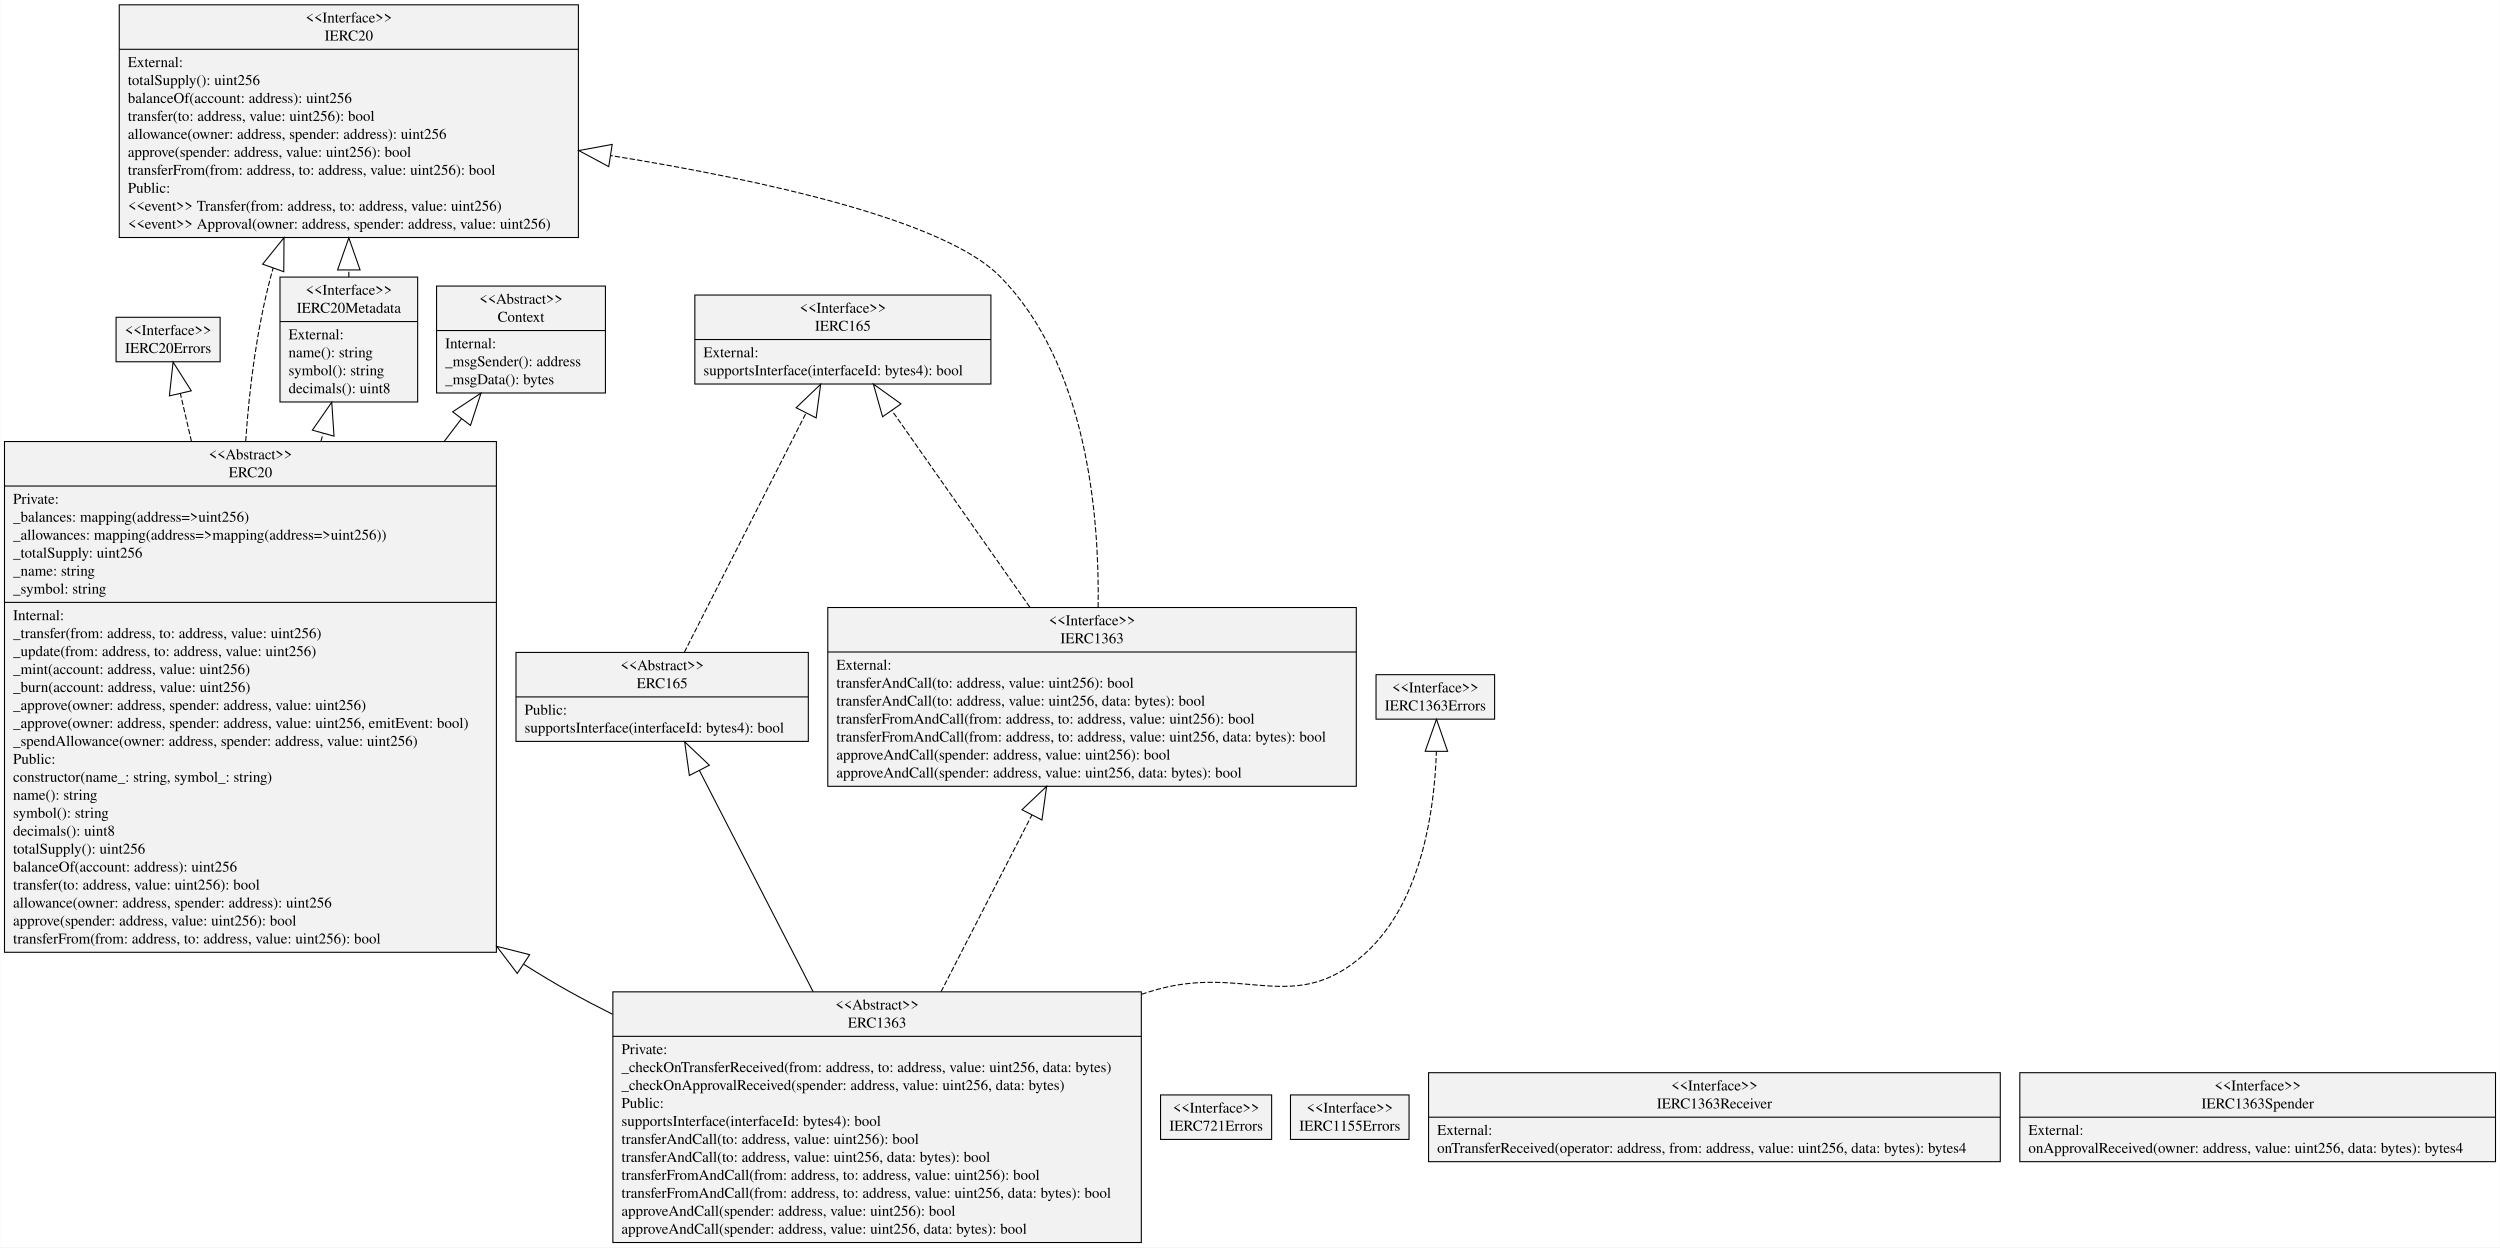
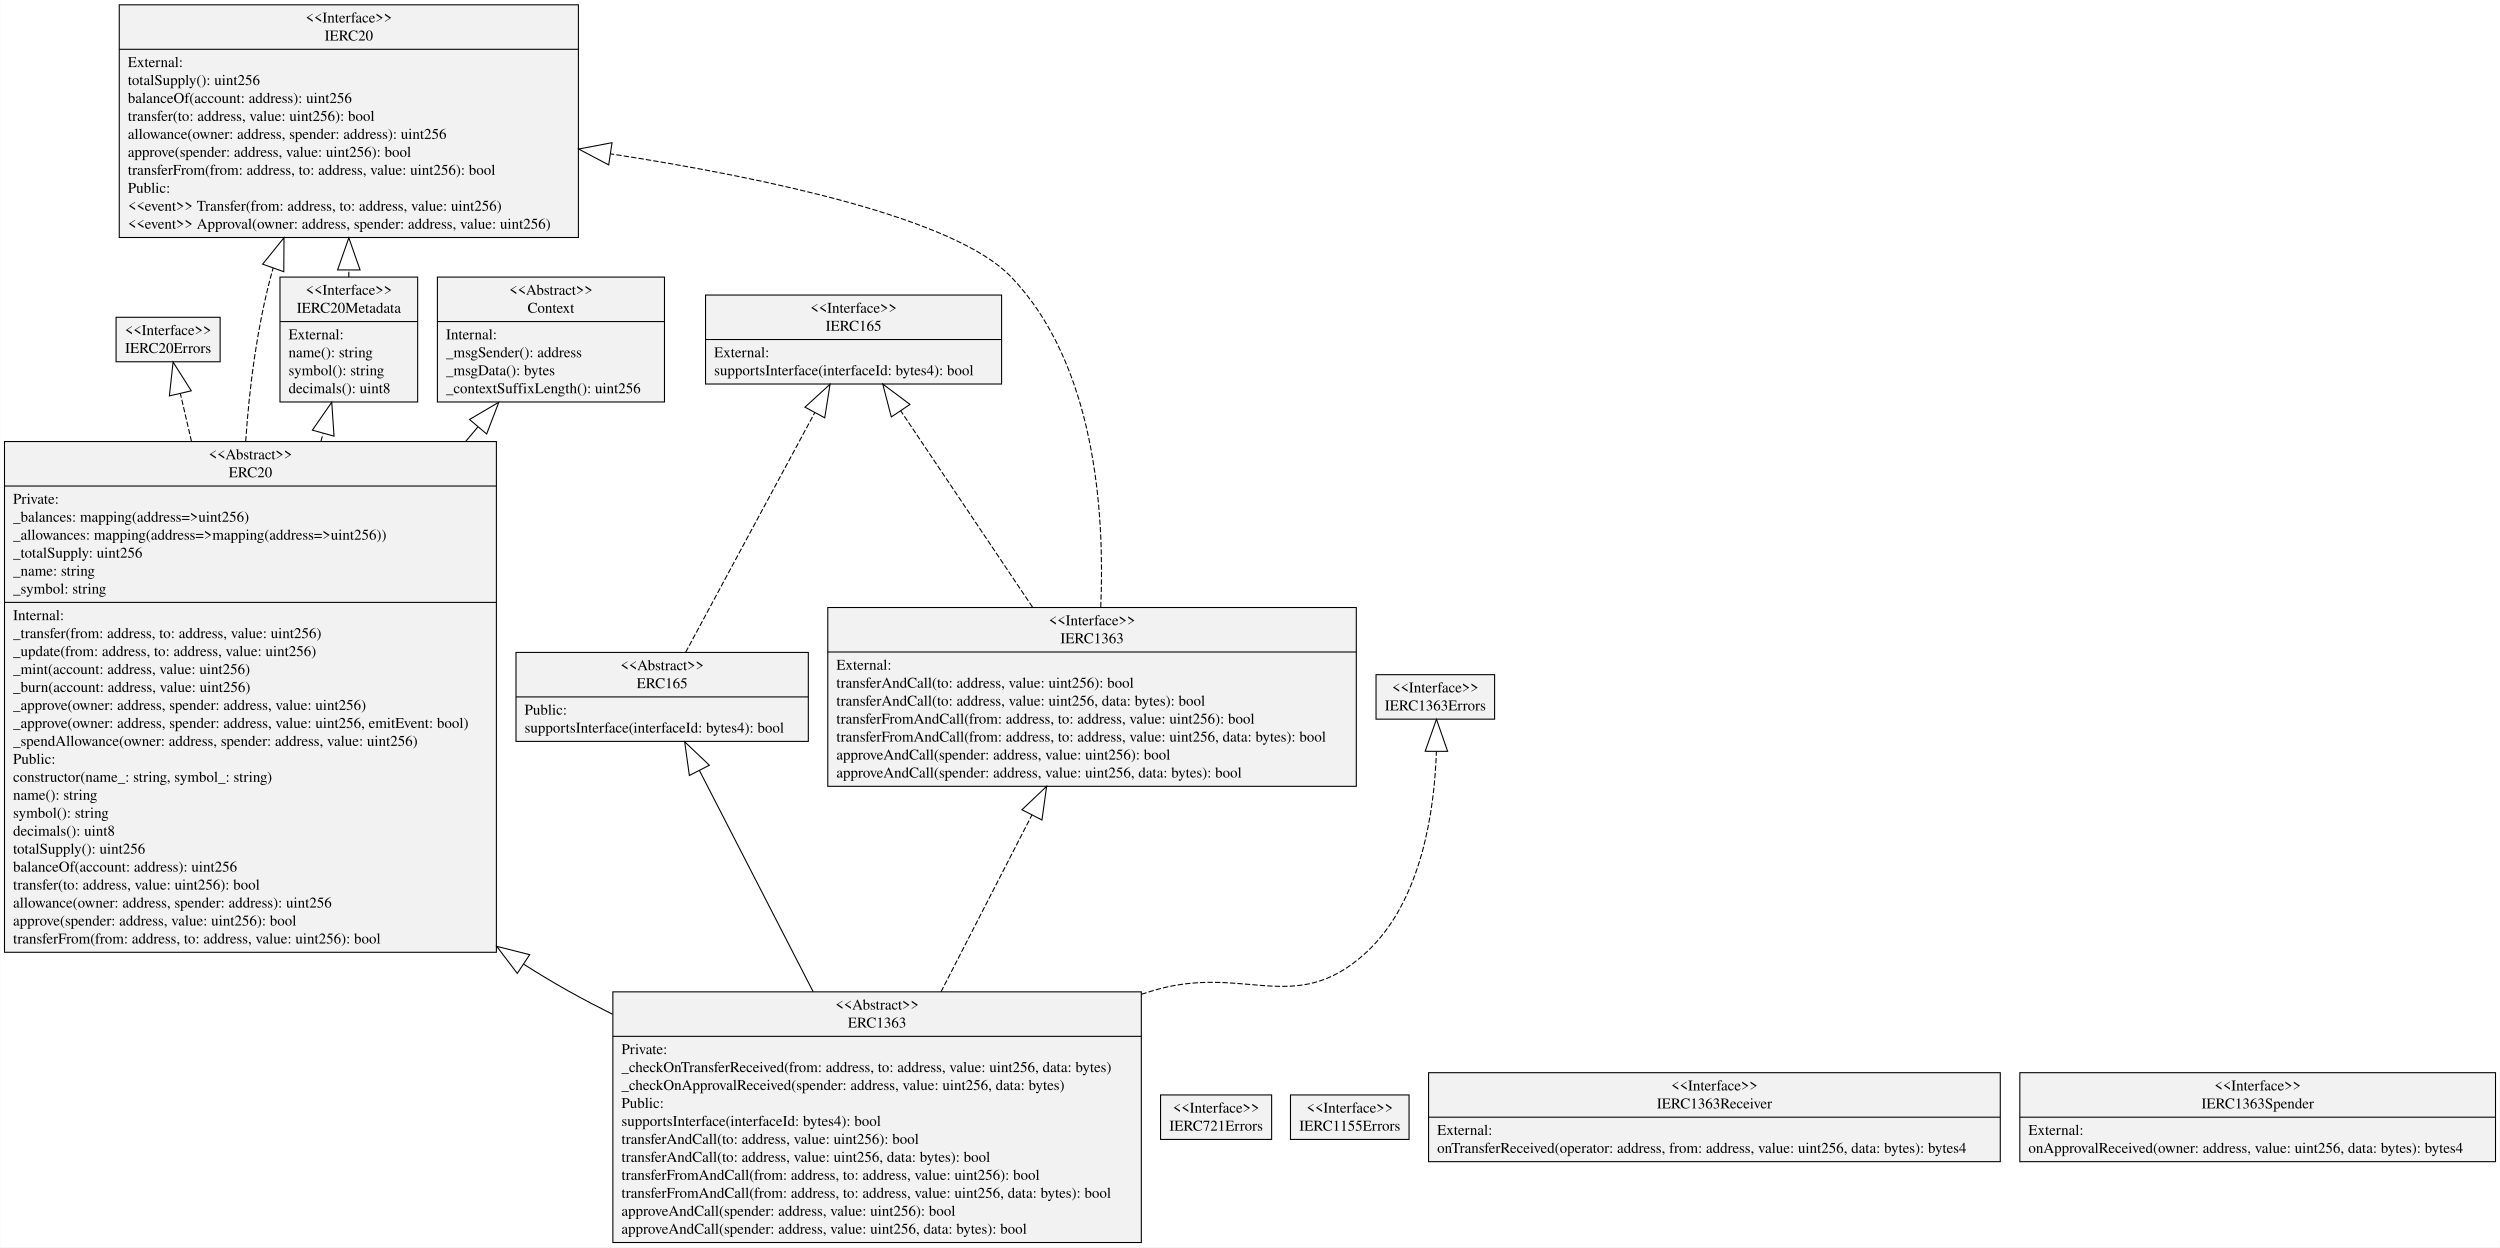
<svg xmlns="http://www.w3.org/2000/svg" width="2337pt" height="1166pt" viewBox="0.00 0.00 2337.41 1166.40">
  <g id="graph0" class="graph" transform="scale(1 1) rotate(0) translate(4 1162.4)">
    <polygon fill="white" stroke="transparent" points="-4,4 -4,-1162.4 2333.41,-1162.4 2333.41,4 -4,4" />
    <g id="node1" class="node">
      <polygon fill="#f2f2f2" stroke="black" points="104.34,-824.1 104.34,-865.7 201.65,-865.7 201.65,-824.1 104.34,-824.1" />
      <text text-anchor="middle" x="153" y="-849.1" font-family="Times,serif" font-size="14.00">&lt;&lt;Interface&gt;&gt;</text>
      <text text-anchor="middle" x="153" y="-832.3" font-family="Times,serif" font-size="14.00">IERC20Errors</text>
    </g>
    <g id="node2" class="node">
      <polygon fill="#f2f2f2" stroke="black" points="1081.06,-96.9 1081.06,-138.5 1184.94,-138.5 1184.94,-96.9 1081.06,-96.9" />
      <text text-anchor="middle" x="1133" y="-121.9" font-family="Times,serif" font-size="14.00">&lt;&lt;Interface&gt;&gt;</text>
      <text text-anchor="middle" x="1133" y="-105.1" font-family="Times,serif" font-size="14.00">IERC721Errors</text>
    </g>
    <g id="node3" class="node">
      <polygon fill="#f2f2f2" stroke="black" points="1202.56,-96.9 1202.56,-138.5 1313.44,-138.5 1313.44,-96.9 1202.56,-96.9" />
      <text text-anchor="middle" x="1258" y="-121.9" font-family="Times,serif" font-size="14.00">&lt;&lt;Interface&gt;&gt;</text>
      <text text-anchor="middle" x="1258" y="-105.1" font-family="Times,serif" font-size="14.00">IERC1155Errors</text>
    </g>
    <g id="node4" class="node">
      <polygon fill="#f2f2f2" stroke="black" points="107.32,-940.3 107.32,-1157.9 536.68,-1157.9 536.68,-940.3 107.32,-940.3" />
      <text text-anchor="middle" x="322" y="-1141.3" font-family="Times,serif" font-size="14.00">&lt;&lt;Interface&gt;&gt;</text>
      <text text-anchor="middle" x="322" y="-1124.5" font-family="Times,serif" font-size="14.00">IERC20</text>
      <polyline fill="none" stroke="black" points="107.32,-1116.3 536.68,-1116.3 " />
      <text text-anchor="start" x="115.32" y="-1099.7" font-family="Times,serif" font-size="14.00">External:</text>
      <text text-anchor="start" x="115.32" y="-1082.9" font-family="Times,serif" font-size="14.00">     totalSupply(): uint256</text>
      <text text-anchor="start" x="115.32" y="-1066.1" font-family="Times,serif" font-size="14.00">     balanceOf(account: address): uint256</text>
      <text text-anchor="start" x="115.32" y="-1049.3" font-family="Times,serif" font-size="14.00">     transfer(to: address, value: uint256): bool</text>
      <text text-anchor="start" x="115.32" y="-1032.5" font-family="Times,serif" font-size="14.00">     allowance(owner: address, spender: address): uint256</text>
      <text text-anchor="start" x="115.32" y="-1015.7" font-family="Times,serif" font-size="14.00">     approve(spender: address, value: uint256): bool</text>
      <text text-anchor="start" x="115.32" y="-998.9" font-family="Times,serif" font-size="14.00">     transferFrom(from: address, to: address, value: uint256): bool</text>
      <text text-anchor="start" x="115.32" y="-982.1" font-family="Times,serif" font-size="14.00">Public:</text>
      <text text-anchor="start" x="115.32" y="-965.3" font-family="Times,serif" font-size="14.00">    &lt;&lt;event&gt;&gt; Transfer(from: address, to: address, value: uint256)</text>
      <text text-anchor="start" x="115.32" y="-948.5" font-family="Times,serif" font-size="14.00">    &lt;&lt;event&gt;&gt; Approval(owner: address, spender: address, value: uint256)</text>
    </g>
    <g id="node5" class="node">
      <polygon fill="#f2f2f2" stroke="black" points="257.62,-786.5 257.62,-903.3 386.37,-903.3 386.37,-786.5 257.62,-786.5" />
      <text text-anchor="middle" x="322" y="-886.7" font-family="Times,serif" font-size="14.00">&lt;&lt;Interface&gt;&gt;</text>
      <text text-anchor="middle" x="322" y="-869.9" font-family="Times,serif" font-size="14.00">IERC20Metadata</text>
      <polyline fill="none" stroke="black" points="257.62,-861.7 386.37,-861.7 " />
      <text text-anchor="start" x="265.62" y="-845.1" font-family="Times,serif" font-size="14.00">External:</text>
      <text text-anchor="start" x="265.62" y="-828.3" font-family="Times,serif" font-size="14.00">     name(): string</text>
      <text text-anchor="start" x="265.62" y="-811.5" font-family="Times,serif" font-size="14.00">     symbol(): string</text>
      <text text-anchor="start" x="265.62" y="-794.7" font-family="Times,serif" font-size="14.00">     decimals(): uint8</text>
    </g>
    <g id="edge1" class="edge">
      <path fill="none" stroke="black" stroke-dasharray="5,2" d="M322,-903.3C322,-905.47 322,-907.67 322,-909.9" />
      <polygon fill="none" stroke="black" points="311.5,-910.01 322,-940.01 332.5,-910.01 311.5,-910.01" />
    </g>
    <g id="node6" class="node">
-       <polygon fill="#f2f2f2" stroke="black" points="404.04,-794.9 404.04,-894.9 561.95,-894.9 561.95,-794.9 404.04,-794.9" />
-       <text text-anchor="middle" x="483" y="-878.3" font-family="Times,serif" font-size="14.00">&lt;&lt;Abstract&gt;&gt;</text>
-       <text text-anchor="middle" x="483" y="-861.5" font-family="Times,serif" font-size="14.00">Context</text>
-       <polyline fill="none" stroke="black" points="404.04,-853.3 561.95,-853.3 " />
-       <text text-anchor="start" x="412.04" y="-836.7" font-family="Times,serif" font-size="14.00">Internal:</text>
-       <text text-anchor="start" x="412.04" y="-819.9" font-family="Times,serif" font-size="14.00">    _msgSender(): address</text>
-       <text text-anchor="start" x="412.04" y="-803.1" font-family="Times,serif" font-size="14.00">    _msgData(): bytes</text>
+       <polygon fill="#f2f2f2" stroke="black" points="404.82,-786.5 404.82,-903.3 617.17,-903.3 617.17,-786.5 404.82,-786.5" />
+       <text text-anchor="middle" x="511" y="-886.7" font-family="Times,serif" font-size="14.00">&lt;&lt;Abstract&gt;&gt;</text>
+       <text text-anchor="middle" x="511" y="-869.9" font-family="Times,serif" font-size="14.00">Context</text>
+       <polyline fill="none" stroke="black" points="404.82,-861.7 617.17,-861.7 " />
+       <text text-anchor="start" x="412.82" y="-845.1" font-family="Times,serif" font-size="14.00">Internal:</text>
+       <text text-anchor="start" x="412.82" y="-828.3" font-family="Times,serif" font-size="14.00">    _msgSender(): address</text>
+       <text text-anchor="start" x="412.82" y="-811.5" font-family="Times,serif" font-size="14.00">    _msgData(): bytes</text>
+       <text text-anchor="start" x="412.82" y="-794.7" font-family="Times,serif" font-size="14.00">    _contextSuffixLength(): uint256</text>
    </g>
    <g id="node7" class="node">
      <polygon fill="#f2f2f2" stroke="black" points="0,-271.9 0,-749.5 459.99,-749.5 459.99,-271.9 0,-271.9" />
      <text text-anchor="middle" x="230" y="-732.9" font-family="Times,serif" font-size="14.00">&lt;&lt;Abstract&gt;&gt;</text>
      <text text-anchor="middle" x="230" y="-716.1" font-family="Times,serif" font-size="14.00">ERC20</text>
      <polyline fill="none" stroke="black" points="0,-707.9 459.99,-707.9 " />
      <text text-anchor="start" x="8" y="-691.3" font-family="Times,serif" font-size="14.00">Private:</text>
      <text text-anchor="start" x="8" y="-674.5" font-family="Times,serif" font-size="14.00">   _balances: mapping(address=&gt;uint256)</text>
      <text text-anchor="start" x="8" y="-657.7" font-family="Times,serif" font-size="14.00">   _allowances: mapping(address=&gt;mapping(address=&gt;uint256))</text>
      <text text-anchor="start" x="8" y="-640.9" font-family="Times,serif" font-size="14.00">   _totalSupply: uint256</text>
      <text text-anchor="start" x="8" y="-624.1" font-family="Times,serif" font-size="14.00">   _name: string</text>
      <text text-anchor="start" x="8" y="-607.3" font-family="Times,serif" font-size="14.00">   _symbol: string</text>
      <polyline fill="none" stroke="black" points="0,-599.1 459.99,-599.1 " />
      <text text-anchor="start" x="8" y="-582.5" font-family="Times,serif" font-size="14.00">Internal:</text>
      <text text-anchor="start" x="8" y="-565.7" font-family="Times,serif" font-size="14.00">    _transfer(from: address, to: address, value: uint256)</text>
      <text text-anchor="start" x="8" y="-548.9" font-family="Times,serif" font-size="14.00">    _update(from: address, to: address, value: uint256)</text>
      <text text-anchor="start" x="8" y="-532.1" font-family="Times,serif" font-size="14.00">    _mint(account: address, value: uint256)</text>
      <text text-anchor="start" x="8" y="-515.3" font-family="Times,serif" font-size="14.00">    _burn(account: address, value: uint256)</text>
      <text text-anchor="start" x="8" y="-498.5" font-family="Times,serif" font-size="14.00">    _approve(owner: address, spender: address, value: uint256)</text>
      <text text-anchor="start" x="8" y="-481.7" font-family="Times,serif" font-size="14.00">    _approve(owner: address, spender: address, value: uint256, emitEvent: bool)</text>
      <text text-anchor="start" x="8" y="-464.9" font-family="Times,serif" font-size="14.00">    _spendAllowance(owner: address, spender: address, value: uint256)</text>
      <text text-anchor="start" x="8" y="-448.1" font-family="Times,serif" font-size="14.00">Public:</text>
      <text text-anchor="start" x="8" y="-431.3" font-family="Times,serif" font-size="14.00">    constructor(name_: string, symbol_: string)</text>
      <text text-anchor="start" x="8" y="-414.5" font-family="Times,serif" font-size="14.00">    name(): string</text>
      <text text-anchor="start" x="8" y="-397.7" font-family="Times,serif" font-size="14.00">    symbol(): string</text>
      <text text-anchor="start" x="8" y="-380.9" font-family="Times,serif" font-size="14.00">    decimals(): uint8</text>
      <text text-anchor="start" x="8" y="-364.1" font-family="Times,serif" font-size="14.00">    totalSupply(): uint256</text>
      <text text-anchor="start" x="8" y="-347.3" font-family="Times,serif" font-size="14.00">    balanceOf(account: address): uint256</text>
      <text text-anchor="start" x="8" y="-330.5" font-family="Times,serif" font-size="14.00">    transfer(to: address, value: uint256): bool</text>
      <text text-anchor="start" x="8" y="-313.7" font-family="Times,serif" font-size="14.00">    allowance(owner: address, spender: address): uint256</text>
      <text text-anchor="start" x="8" y="-296.9" font-family="Times,serif" font-size="14.00">    approve(spender: address, value: uint256): bool</text>
      <text text-anchor="start" x="8" y="-280.1" font-family="Times,serif" font-size="14.00">    transferFrom(from: address, to: address, value: uint256): bool</text>
    </g>
    <g id="edge5" class="edge">
      <path fill="none" stroke="black" stroke-dasharray="5,2" d="M174.86,-749.59C171.06,-765.96 167.54,-781.17 164.47,-794.39" />
      <polygon fill="none" stroke="black" points="154.2,-792.2 157.66,-823.8 174.66,-796.94 154.2,-792.2" />
    </g>
    <g id="edge3" class="edge">
      <path fill="none" stroke="black" stroke-dasharray="5,2" d="M225.56,-749.74C229.02,-801.17 236.05,-854.79 249,-903.8 249.7,-906.44 250.45,-909.09 251.24,-911.75" />
      <polygon fill="none" stroke="black" points="241.4,-915.39 261.38,-940.1 261.17,-908.31 241.4,-915.39" />
    </g>
    <g id="edge4" class="edge">
      <path fill="none" stroke="black" stroke-dasharray="5,2" d="M295.88,-749.59C296.59,-752.15 297.29,-754.68 297.98,-757.18" />
      <polygon fill="none" stroke="black" points="287.91,-760.15 306.03,-786.26 308.15,-754.55 287.91,-760.15" />
    </g>
    <g id="edge2" class="edge">
-       <path fill="none" stroke="black" d="M411.17,-749.59C416.78,-756.96 422.21,-764.09 427.41,-770.91" />
-       <polygon fill="none" stroke="black" points="419.08,-777.31 445.61,-794.81 435.79,-764.58 419.08,-777.31" />
+       <path fill="none" stroke="black" d="M431.23,-749.59C435.12,-754.2 438.94,-758.72 442.67,-763.12" />
+       <polygon fill="none" stroke="black" points="434.85,-770.14 462.24,-786.26 450.88,-756.57 434.85,-770.14" />
    </g>
    <g id="node8" class="node">
-       <polygon fill="#f2f2f2" stroke="black" points="645.57,-803.3 645.57,-886.5 922.42,-886.5 922.42,-803.3 645.57,-803.3" />
-       <text text-anchor="middle" x="784" y="-869.9" font-family="Times,serif" font-size="14.00">&lt;&lt;Interface&gt;&gt;</text>
-       <text text-anchor="middle" x="784" y="-853.1" font-family="Times,serif" font-size="14.00">IERC165</text>
-       <polyline fill="none" stroke="black" points="645.57,-844.9 922.42,-844.9 " />
-       <text text-anchor="start" x="653.57" y="-828.3" font-family="Times,serif" font-size="14.00">External:</text>
-       <text text-anchor="start" x="653.57" y="-811.5" font-family="Times,serif" font-size="14.00">     supportsInterface(interfaceId: bytes4): bool</text>
+       <polygon fill="#f2f2f2" stroke="black" points="655.57,-803.3 655.57,-886.5 932.42,-886.5 932.42,-803.3 655.57,-803.3" />
+       <text text-anchor="middle" x="794" y="-869.9" font-family="Times,serif" font-size="14.00">&lt;&lt;Interface&gt;&gt;</text>
+       <text text-anchor="middle" x="794" y="-853.1" font-family="Times,serif" font-size="14.00">IERC165</text>
+       <polyline fill="none" stroke="black" points="655.57,-844.9 932.42,-844.9 " />
+       <text text-anchor="start" x="663.57" y="-828.3" font-family="Times,serif" font-size="14.00">External:</text>
+       <text text-anchor="start" x="663.57" y="-811.5" font-family="Times,serif" font-size="14.00">     supportsInterface(interfaceId: bytes4): bool</text>
    </g>
    <g id="node9" class="node">
      <polygon fill="#f2f2f2" stroke="black" points="478.32,-469.1 478.32,-552.3 751.67,-552.3 751.67,-469.1 478.32,-469.1" />
      <text text-anchor="middle" x="615" y="-535.7" font-family="Times,serif" font-size="14.00">&lt;&lt;Abstract&gt;&gt;</text>
      <text text-anchor="middle" x="615" y="-518.9" font-family="Times,serif" font-size="14.00">ERC165</text>
      <polyline fill="none" stroke="black" points="478.32,-510.7 751.67,-510.7 " />
      <text text-anchor="start" x="486.32" y="-494.1" font-family="Times,serif" font-size="14.00">Public:</text>
      <text text-anchor="start" x="486.32" y="-477.3" font-family="Times,serif" font-size="14.00">    supportsInterface(interfaceId: bytes4): bool</text>
    </g>
    <g id="edge6" class="edge">
-       <path fill="none" stroke="black" stroke-dasharray="5,2" d="M635.72,-552.43C664.08,-608.17 715.34,-708.94 749.53,-776.15" />
-       <polygon fill="none" stroke="black" points="740.28,-781.12 763.24,-803.09 758.99,-771.59 740.28,-781.12" />
+       <path fill="none" stroke="black" stroke-dasharray="5,2" d="M636.95,-552.43C667.05,-608.3 721.52,-709.4 757.73,-776.6" />
+       <polygon fill="none" stroke="black" points="748.53,-781.66 772.01,-803.09 767.02,-771.7 748.53,-781.66" />
    </g>
    <g id="node10" class="node">
      <polygon fill="#f2f2f2" stroke="black" points="769.88,-427.1 769.88,-594.3 1264.11,-594.3 1264.11,-427.1 769.88,-427.1" />
      <text text-anchor="middle" x="1017" y="-577.7" font-family="Times,serif" font-size="14.00">&lt;&lt;Interface&gt;&gt;</text>
      <text text-anchor="middle" x="1017" y="-560.9" font-family="Times,serif" font-size="14.00">IERC1363</text>
      <polyline fill="none" stroke="black" points="769.88,-552.7 1264.11,-552.7 " />
      <text text-anchor="start" x="777.88" y="-536.1" font-family="Times,serif" font-size="14.00">External:</text>
      <text text-anchor="start" x="777.88" y="-519.3" font-family="Times,serif" font-size="14.00">     transferAndCall(to: address, value: uint256): bool</text>
      <text text-anchor="start" x="777.88" y="-502.5" font-family="Times,serif" font-size="14.00">     transferAndCall(to: address, value: uint256, data: bytes): bool</text>
      <text text-anchor="start" x="777.88" y="-485.7" font-family="Times,serif" font-size="14.00">     transferFromAndCall(from: address, to: address, value: uint256): bool</text>
      <text text-anchor="start" x="777.88" y="-468.9" font-family="Times,serif" font-size="14.00">     transferFromAndCall(from: address, to: address, value: uint256, data: bytes): bool</text>
      <text text-anchor="start" x="777.88" y="-452.1" font-family="Times,serif" font-size="14.00">     approveAndCall(spender: address, value: uint256): bool</text>
      <text text-anchor="start" x="777.88" y="-435.3" font-family="Times,serif" font-size="14.00">     approveAndCall(spender: address, value: uint256, data: bytes): bool</text>
    </g>
    <g id="edge7" class="edge">
-       <path fill="none" stroke="black" stroke-dasharray="5,2" d="M1022.69,-594.44C1024.01,-683.05 1011.5,-821.94 931,-903.8 879.55,-956.12 712.85,-993.4 566.85,-1016.95" />
-       <polygon fill="none" stroke="black" points="565.03,-1006.6 537.01,-1021.62 568.28,-1027.35 565.03,-1006.6" />
+       <path fill="none" stroke="black" stroke-dasharray="5,2" d="M1025.14,-594.68C1028.94,-683.17 1020.12,-821.64 941,-903.8 888.8,-958 716.54,-995.4 566.95,-1018.53" />
+       <polygon fill="none" stroke="black" points="565.01,-1008.2 536.89,-1023.03 568.12,-1028.97 565.01,-1008.2" />
    </g>
    <g id="edge8" class="edge">
-       <path fill="none" stroke="black" stroke-dasharray="5,2" d="M958.8,-594.67C918.91,-651.55 866.72,-725.96 829.78,-778.62" />
-       <polygon fill="none" stroke="black" points="821.13,-772.67 812.5,-803.26 838.32,-784.73 821.13,-772.67" />
+       <path fill="none" stroke="black" stroke-dasharray="5,2" d="M961.3,-594.67C923.2,-651.42 873.39,-725.62 838.06,-778.26" />
+       <polygon fill="none" stroke="black" points="829.28,-772.5 821.28,-803.26 846.72,-784.21 829.28,-772.5" />
    </g>
    <g id="node11" class="node">
      <polygon fill="#f2f2f2" stroke="black" points="1282.56,-489.9 1282.56,-531.5 1393.44,-531.5 1393.44,-489.9 1282.56,-489.9" />
      <text text-anchor="middle" x="1338" y="-514.9" font-family="Times,serif" font-size="14.00">&lt;&lt;Interface&gt;&gt;</text>
      <text text-anchor="middle" x="1338" y="-498.1" font-family="Times,serif" font-size="14.00">IERC1363Errors</text>
    </g>
    <g id="node12" class="node">
      <polygon fill="#f2f2f2" stroke="black" points="1331.69,-76.1 1331.69,-159.3 1866.3,-159.3 1866.3,-76.1 1331.69,-76.1" />
      <text text-anchor="middle" x="1599" y="-142.7" font-family="Times,serif" font-size="14.00">&lt;&lt;Interface&gt;&gt;</text>
      <text text-anchor="middle" x="1599" y="-125.9" font-family="Times,serif" font-size="14.00">IERC1363Receiver</text>
      <polyline fill="none" stroke="black" points="1331.69,-117.7 1866.3,-117.7 " />
      <text text-anchor="start" x="1339.69" y="-101.1" font-family="Times,serif" font-size="14.00">External:</text>
      <text text-anchor="start" x="1339.69" y="-84.3" font-family="Times,serif" font-size="14.00">     onTransferReceived(operator: address, from: address, value: uint256, data: bytes): bytes4</text>
    </g>
    <g id="node13" class="node">
      <polygon fill="#f2f2f2" stroke="black" points="1884.58,-76.1 1884.58,-159.3 2329.41,-159.3 2329.41,-76.1 1884.58,-76.1" />
      <text text-anchor="middle" x="2107" y="-142.7" font-family="Times,serif" font-size="14.00">&lt;&lt;Interface&gt;&gt;</text>
      <text text-anchor="middle" x="2107" y="-125.9" font-family="Times,serif" font-size="14.00">IERC1363Spender</text>
      <polyline fill="none" stroke="black" points="1884.58,-117.7 2329.41,-117.7 " />
      <text text-anchor="start" x="1892.58" y="-101.1" font-family="Times,serif" font-size="14.00">External:</text>
      <text text-anchor="start" x="1892.58" y="-84.3" font-family="Times,serif" font-size="14.00">     onApprovalReceived(owner: address, value: uint256, data: bytes): bytes4</text>
    </g>
    <g id="node14" class="node">
      <polygon fill="#f2f2f2" stroke="black" points="568.91,-0.5 568.91,-234.9 1063.08,-234.9 1063.08,-0.5 568.91,-0.5" />
      <text text-anchor="middle" x="816" y="-218.3" font-family="Times,serif" font-size="14.00">&lt;&lt;Abstract&gt;&gt;</text>
      <text text-anchor="middle" x="816" y="-201.5" font-family="Times,serif" font-size="14.00">ERC1363</text>
      <polyline fill="none" stroke="black" points="568.91,-193.3 1063.08,-193.3 " />
      <text text-anchor="start" x="576.91" y="-176.7" font-family="Times,serif" font-size="14.00">Private:</text>
      <text text-anchor="start" x="576.91" y="-159.9" font-family="Times,serif" font-size="14.00">    _checkOnTransferReceived(from: address, to: address, value: uint256, data: bytes)</text>
      <text text-anchor="start" x="576.91" y="-143.1" font-family="Times,serif" font-size="14.00">    _checkOnApprovalReceived(spender: address, value: uint256, data: bytes)</text>
      <text text-anchor="start" x="576.91" y="-126.3" font-family="Times,serif" font-size="14.00">Public:</text>
      <text text-anchor="start" x="576.91" y="-109.5" font-family="Times,serif" font-size="14.00">    supportsInterface(interfaceId: bytes4): bool</text>
      <text text-anchor="start" x="576.91" y="-92.7" font-family="Times,serif" font-size="14.00">    transferAndCall(to: address, value: uint256): bool</text>
      <text text-anchor="start" x="576.91" y="-75.9" font-family="Times,serif" font-size="14.00">    transferAndCall(to: address, value: uint256, data: bytes): bool</text>
      <text text-anchor="start" x="576.91" y="-59.1" font-family="Times,serif" font-size="14.00">    transferFromAndCall(from: address, to: address, value: uint256): bool</text>
      <text text-anchor="start" x="576.91" y="-42.3" font-family="Times,serif" font-size="14.00">    transferFromAndCall(from: address, to: address, value: uint256, data: bytes): bool</text>
      <text text-anchor="start" x="576.91" y="-25.5" font-family="Times,serif" font-size="14.00">    approveAndCall(spender: address, value: uint256): bool</text>
      <text text-anchor="start" x="576.91" y="-8.7" font-family="Times,serif" font-size="14.00">    approveAndCall(spender: address, value: uint256, data: bytes): bool</text>
    </g>
    <g id="edge9" class="edge">
      <path fill="none" stroke="black" d="M568.65,-213.93C541.63,-227.35 514.83,-242.02 485.55,-260.73" />
      <polygon fill="none" stroke="black" points="479.51,-252.13 460.3,-277.46 491.11,-269.64 479.51,-252.13" />
    </g>
    <g id="edge10" class="edge">
      <path fill="none" stroke="black" d="M756.23,-234.95C721.57,-302.39 679.11,-384.98 649.85,-441.89" />
      <polygon fill="none" stroke="black" points="640.44,-437.24 636.06,-468.72 659.12,-446.84 640.44,-437.24" />
    </g>
    <g id="edge11" class="edge">
      <path fill="none" stroke="black" stroke-dasharray="5,2" d="M875.76,-234.95C902.69,-287.33 934.31,-348.85 960.8,-400.38" />
      <polygon fill="none" stroke="black" points="951.47,-405.2 974.53,-427.08 970.15,-395.6 951.47,-405.2" />
    </g>
    <g id="edge12" class="edge">
      <path fill="none" stroke="black" stroke-dasharray="5,2" d="M1063.23,-232.6C1066.16,-233.56 1069.08,-234.49 1072,-235.4 1158.63,-262.43 1206.03,-210.15 1273,-271.4 1325.42,-319.35 1337.22,-405.06 1339.01,-459.56" />
      <polygon fill="none" stroke="black" points="1328.51,-459.85 1339.08,-489.83 1349.51,-459.8 1328.51,-459.85" />
    </g>
  </g>
</svg>
